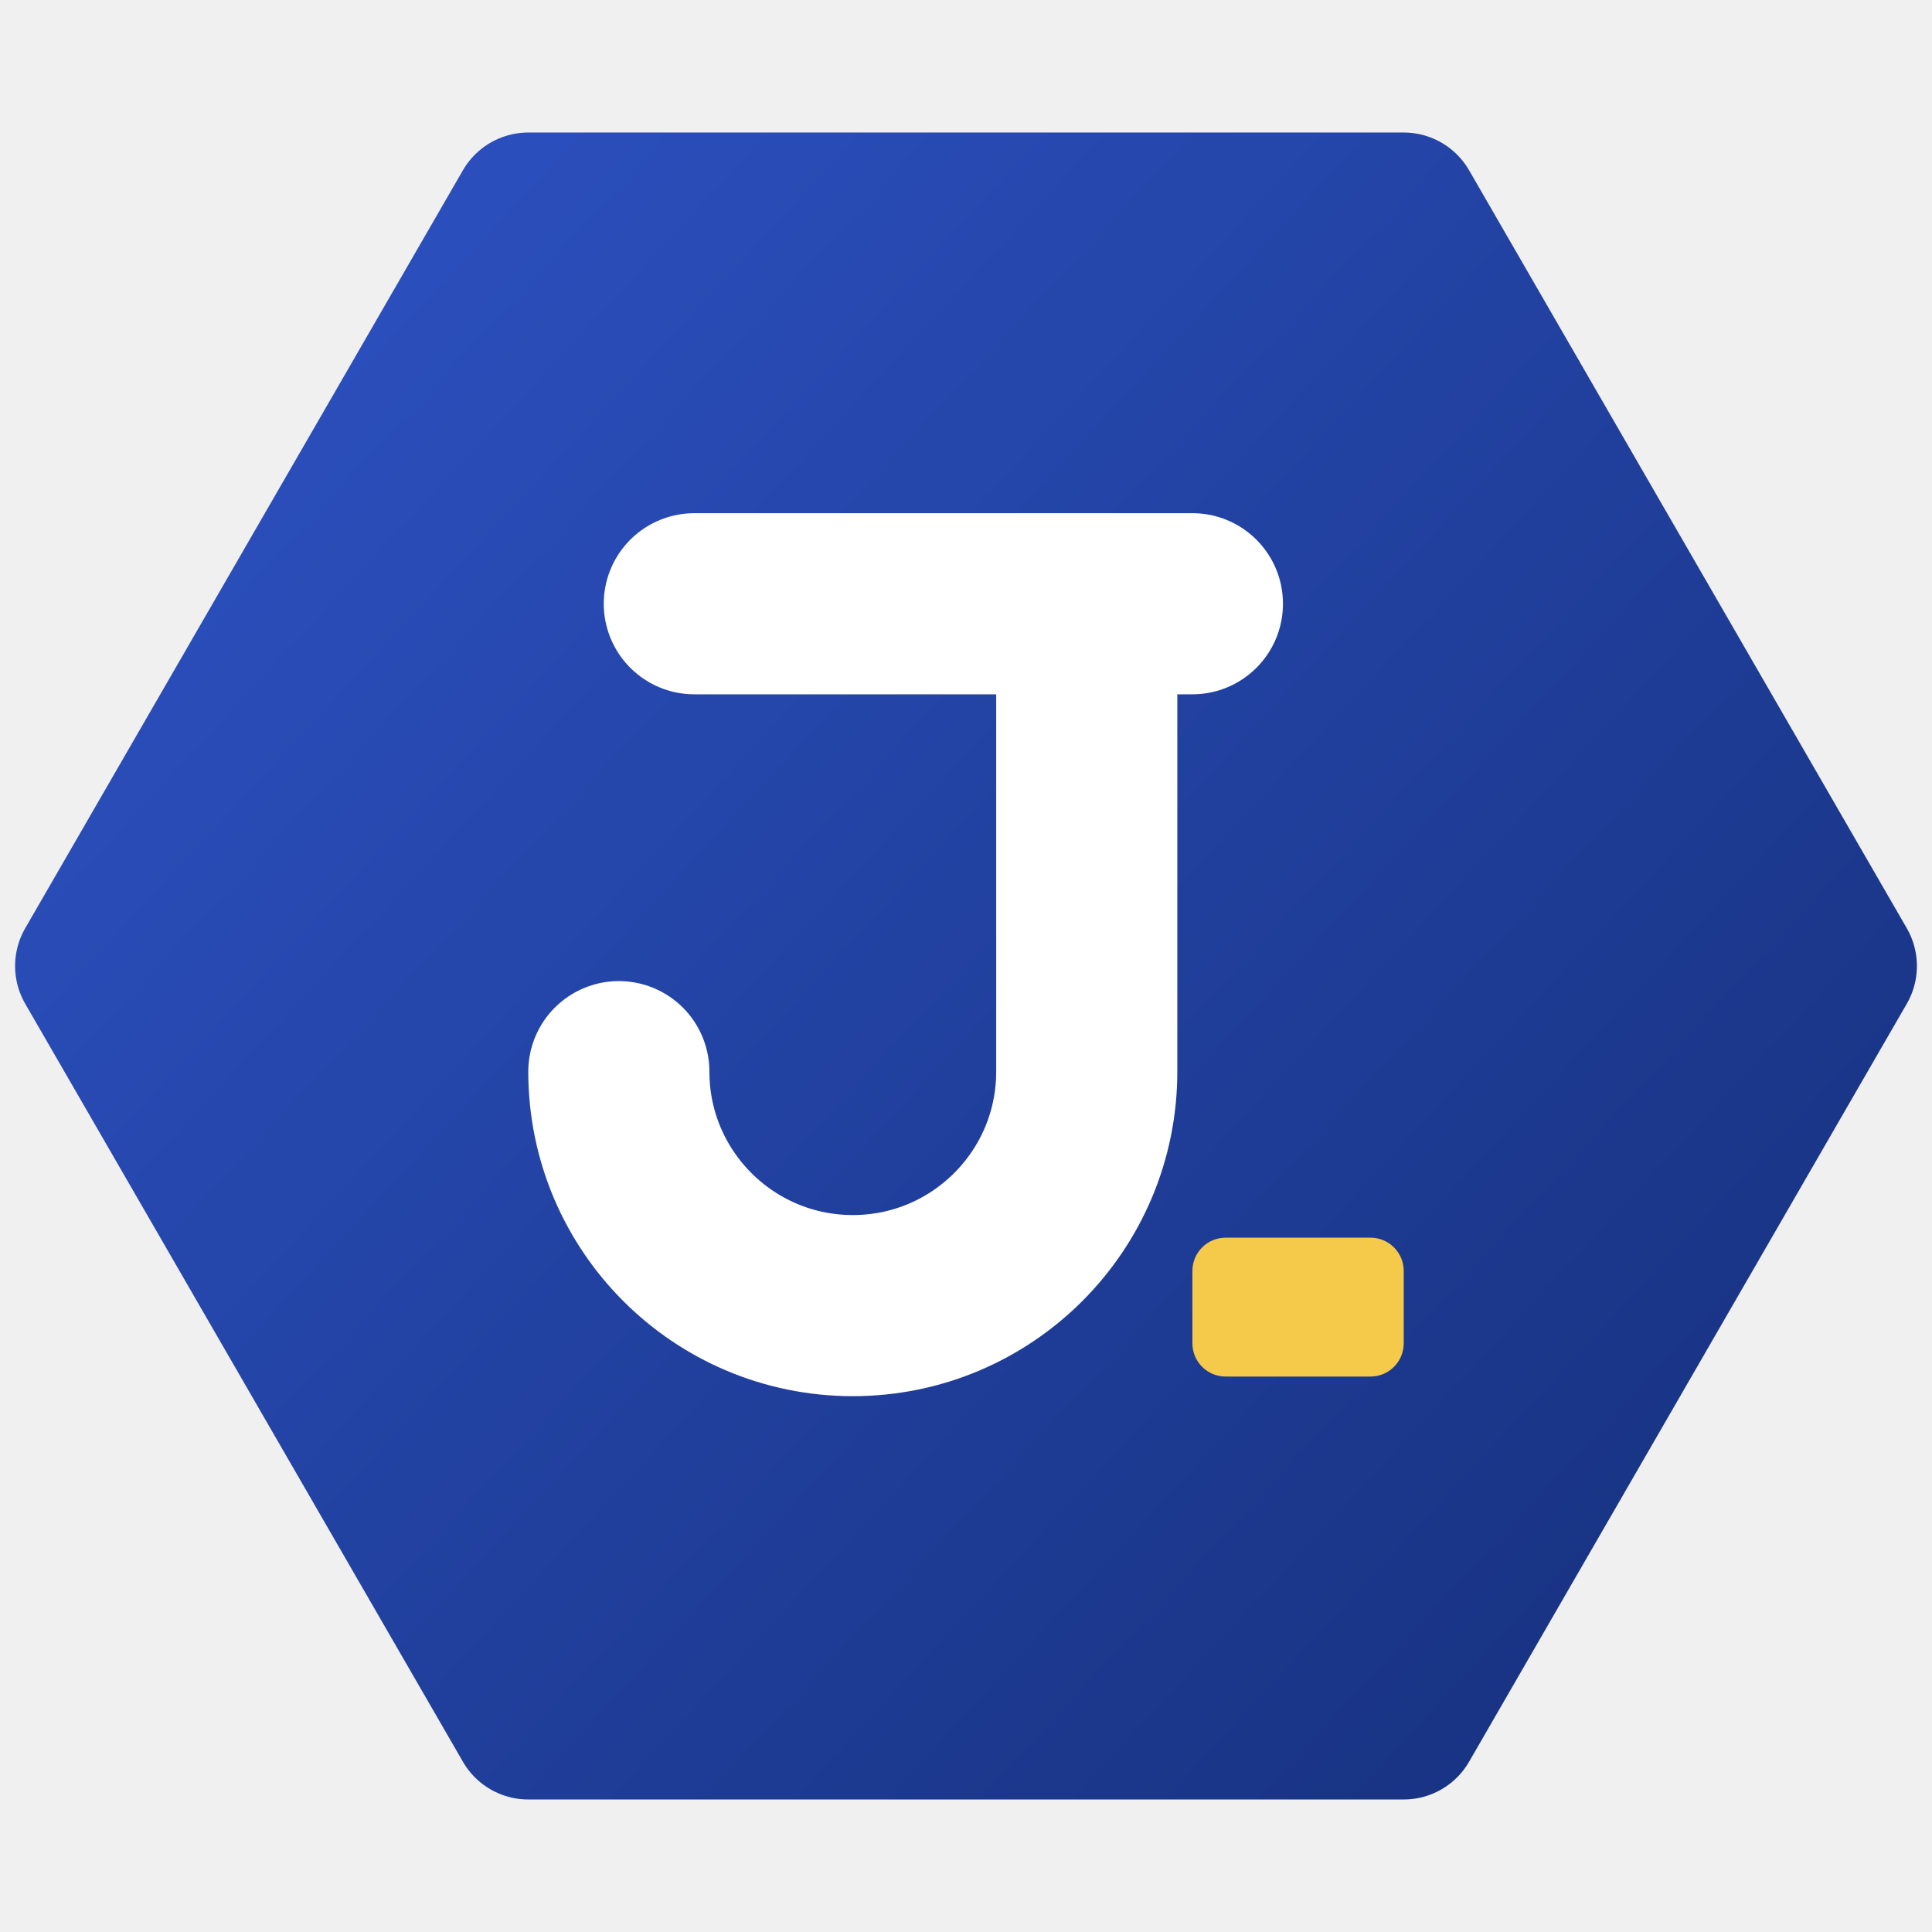
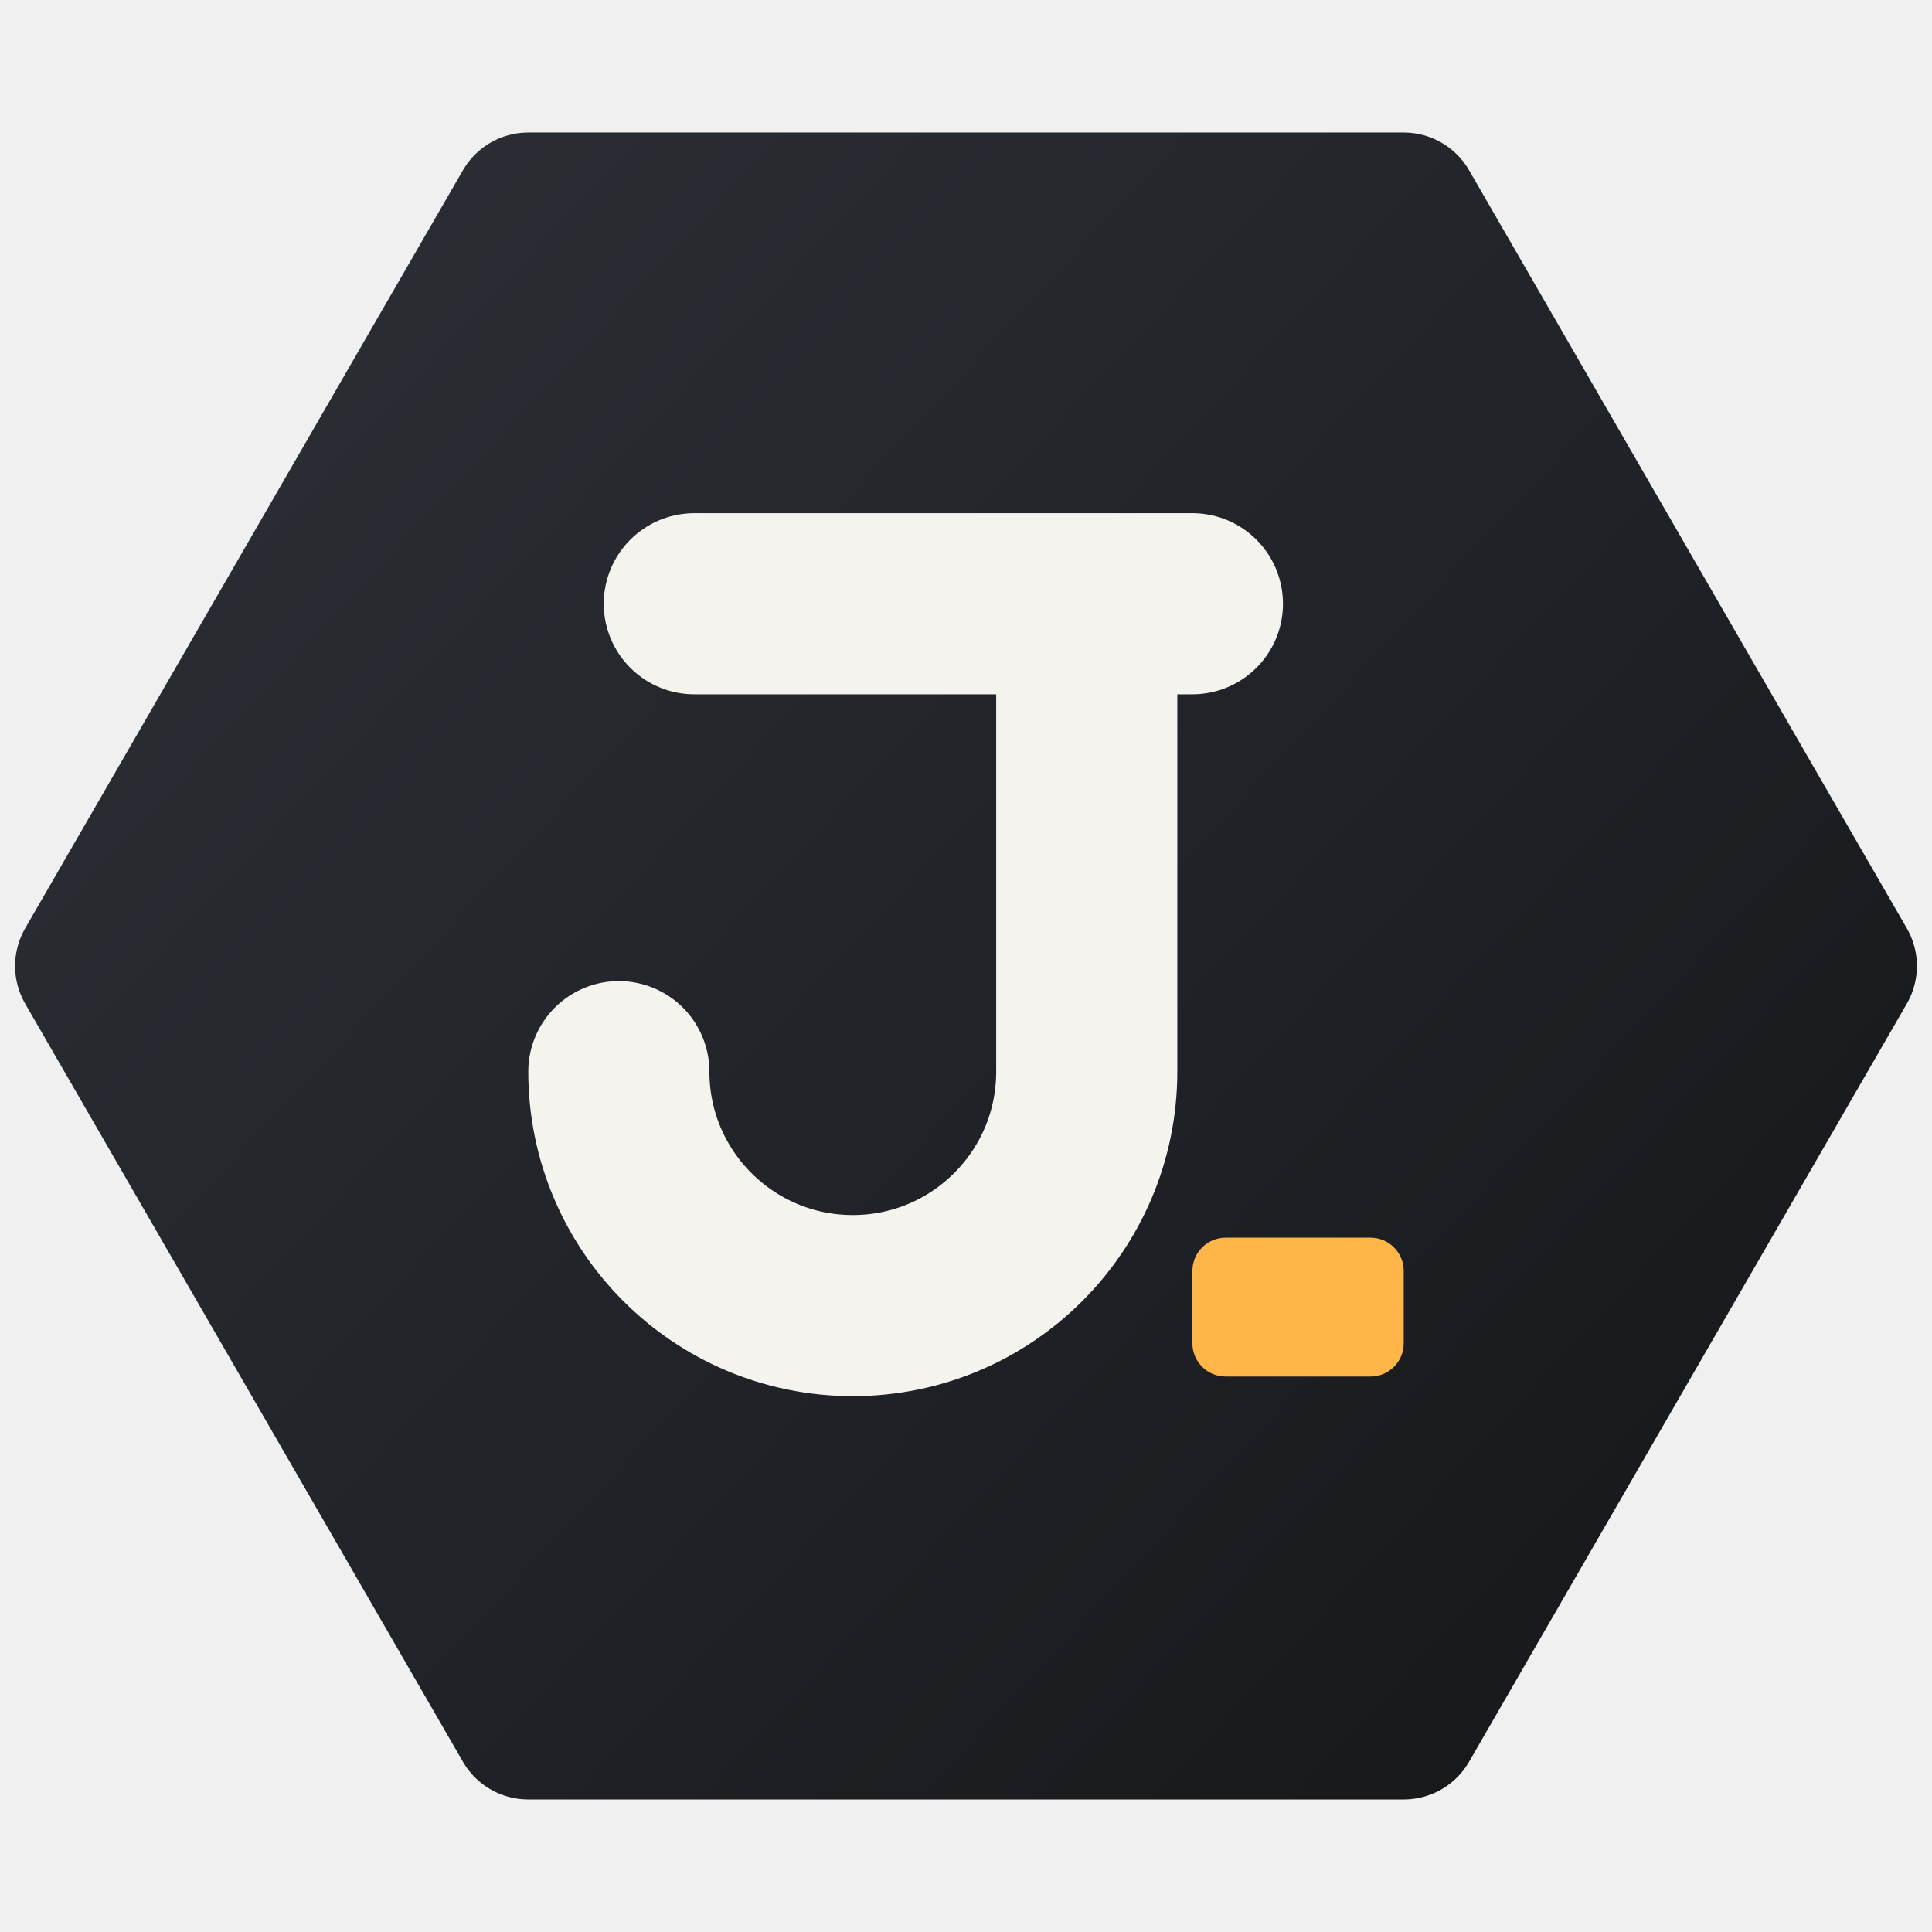
<svg xmlns="http://www.w3.org/2000/svg" viewBox="0 0 64 64">
  <defs>
    <linearGradient id="g" x1="4" y1="6" x2="60" y2="58" gradientUnits="userSpaceOnUse">
-       <stop offset="0" stop-color="#2d52c4" />
-       <stop offset="1" stop-color="#16307c" />
+       <stop offset="0" stop-color="#2c3036" />
+       <stop offset="1" stop-color="#15171a" />
    </linearGradient>
  </defs>
  <path d="M61 32 46.5 57.11h-29L3 32 17.5 6.89h29z" fill="url(#g)" stroke="url(#g)" stroke-width="5" stroke-linejoin="round" />
-   <path d="M23 20h16.5M36 20v15.5a7.75 7.75 0 0 1-15.5 0" fill="none" stroke="#fff" stroke-width="6" stroke-linecap="round" stroke-linejoin="round" />
-   <rect x="39.5" y="41" width="7" height="4.6" rx="1.1" fill="#f5c94a" />
+   <path d="M23 20h16.5M36 20v15.5a7.75 7.75 0 0 1-15.5 0" fill="none" stroke="#f5f3ee" stroke-width="6" stroke-linecap="round" stroke-linejoin="round" />
+   <rect x="39.5" y="41" width="7" height="4.6" rx="1.1" fill="#ffb547" />
</svg>
